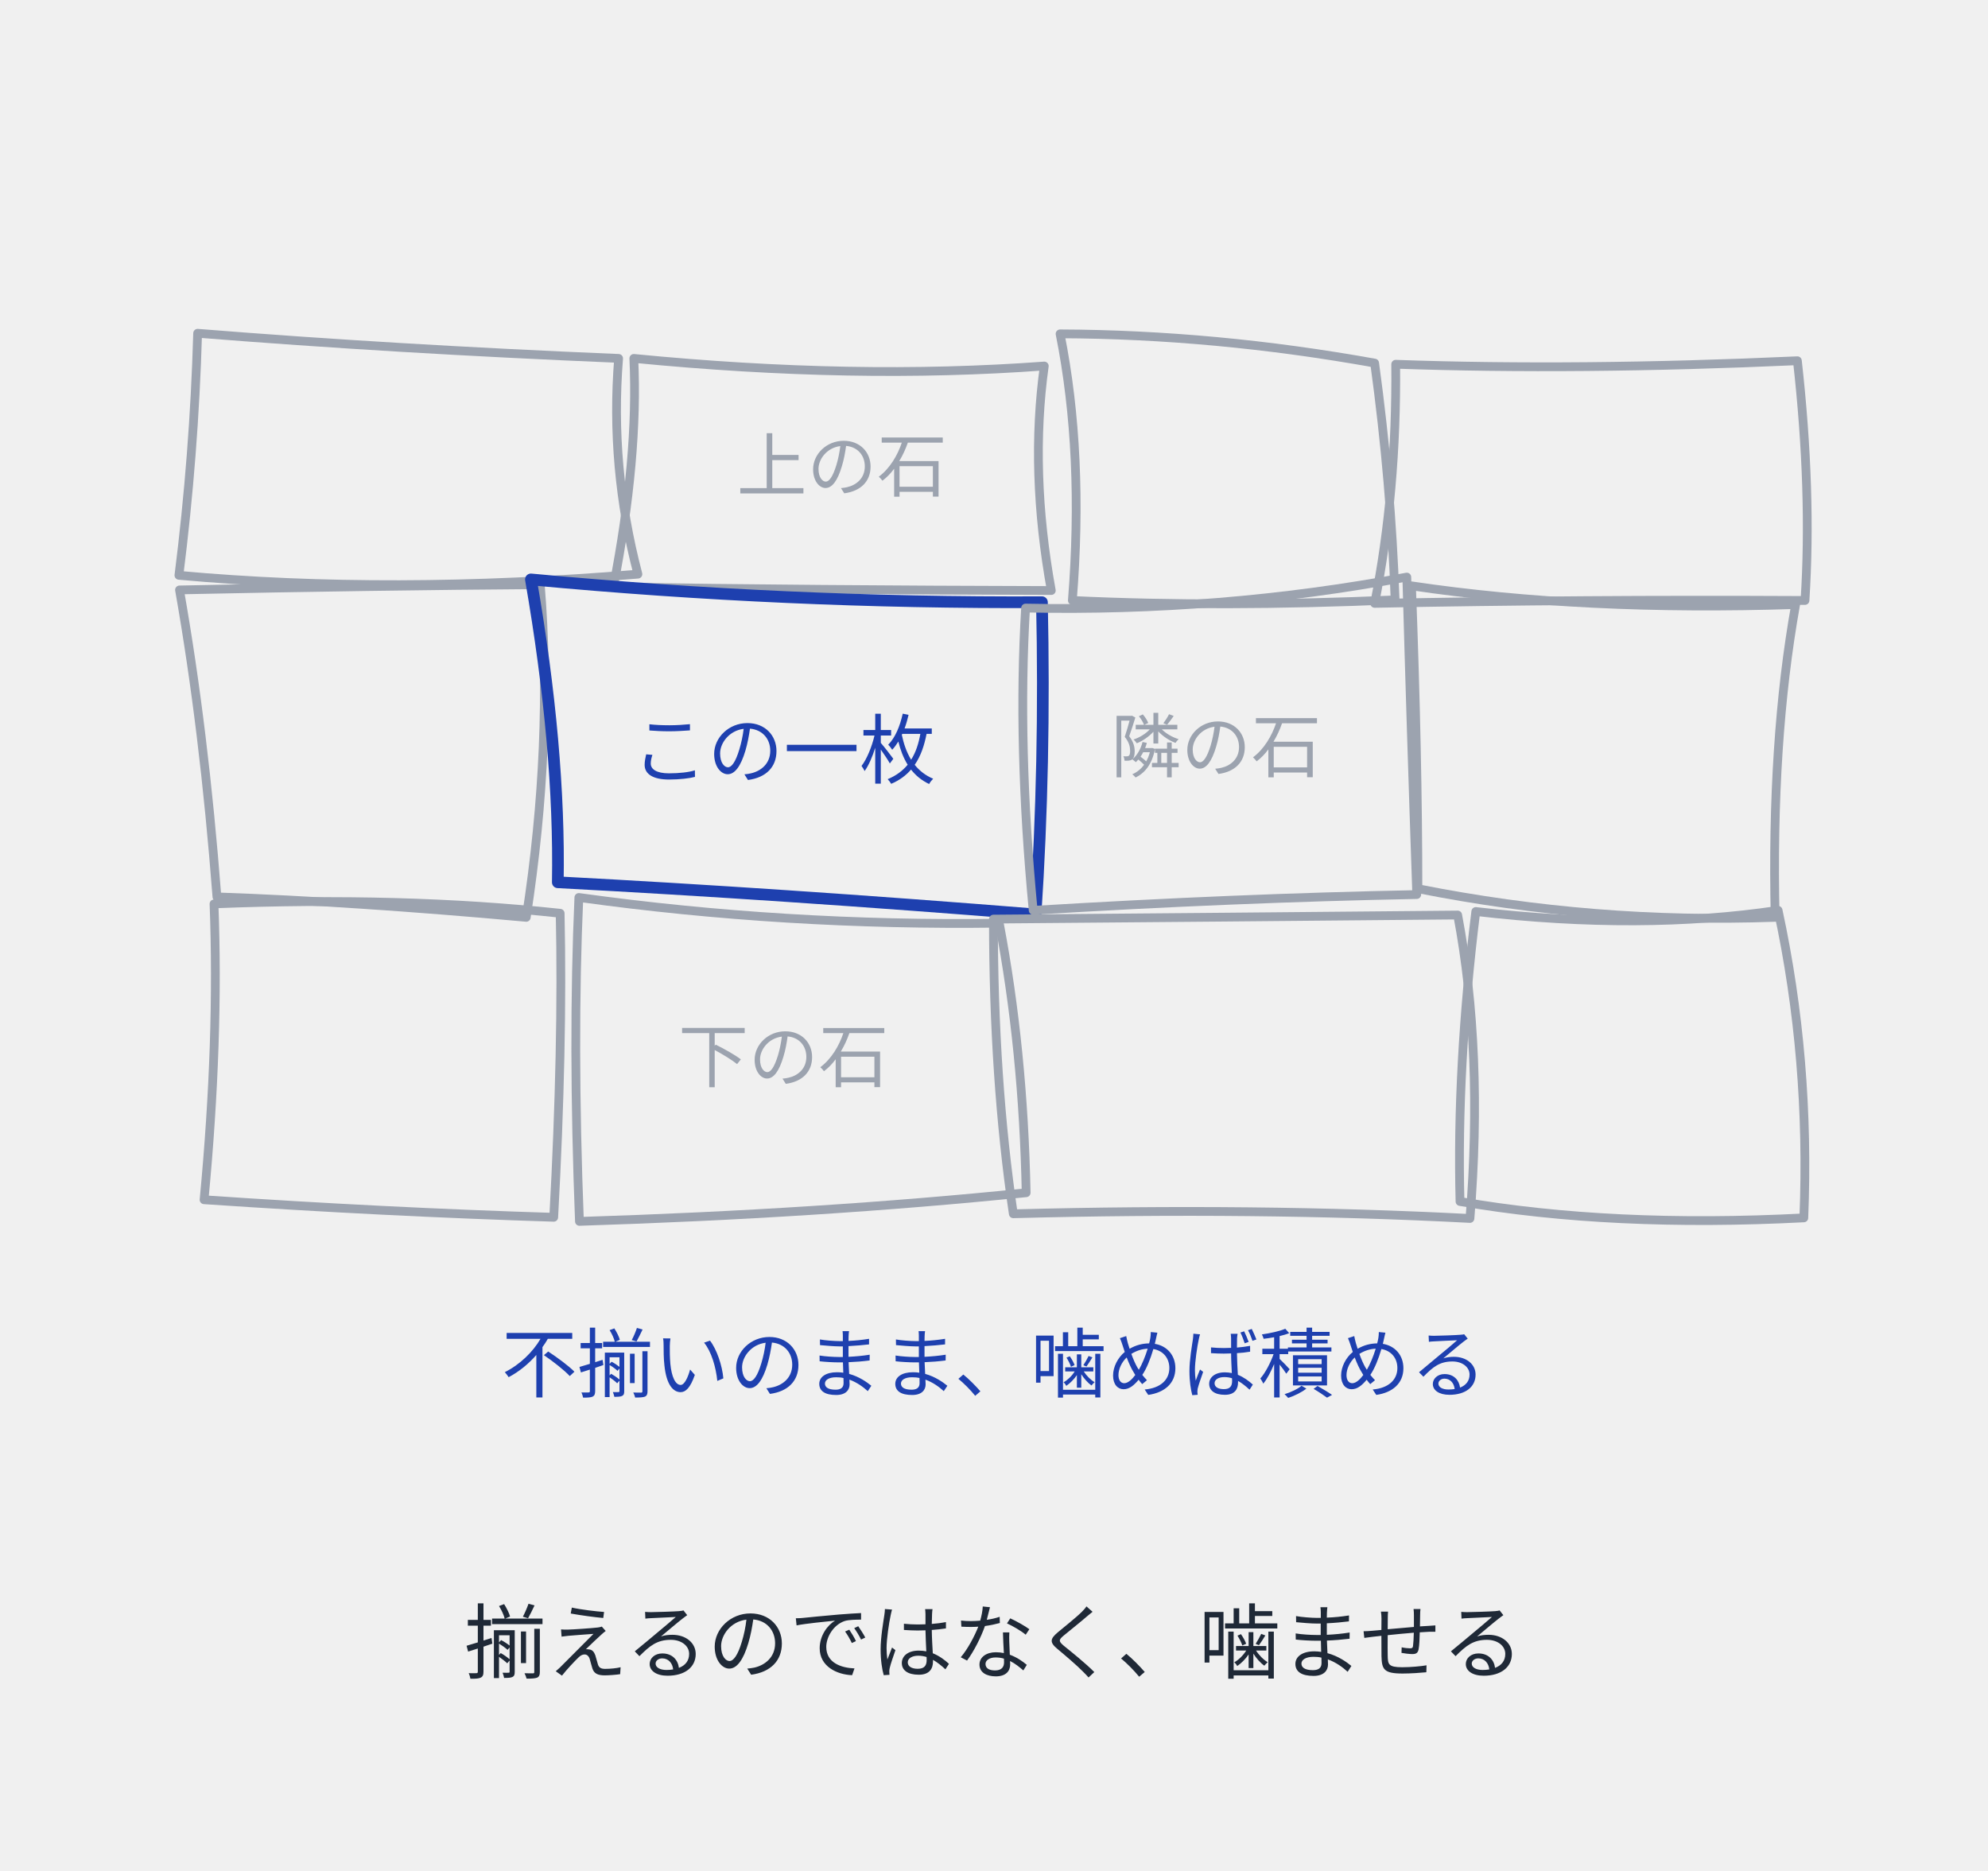
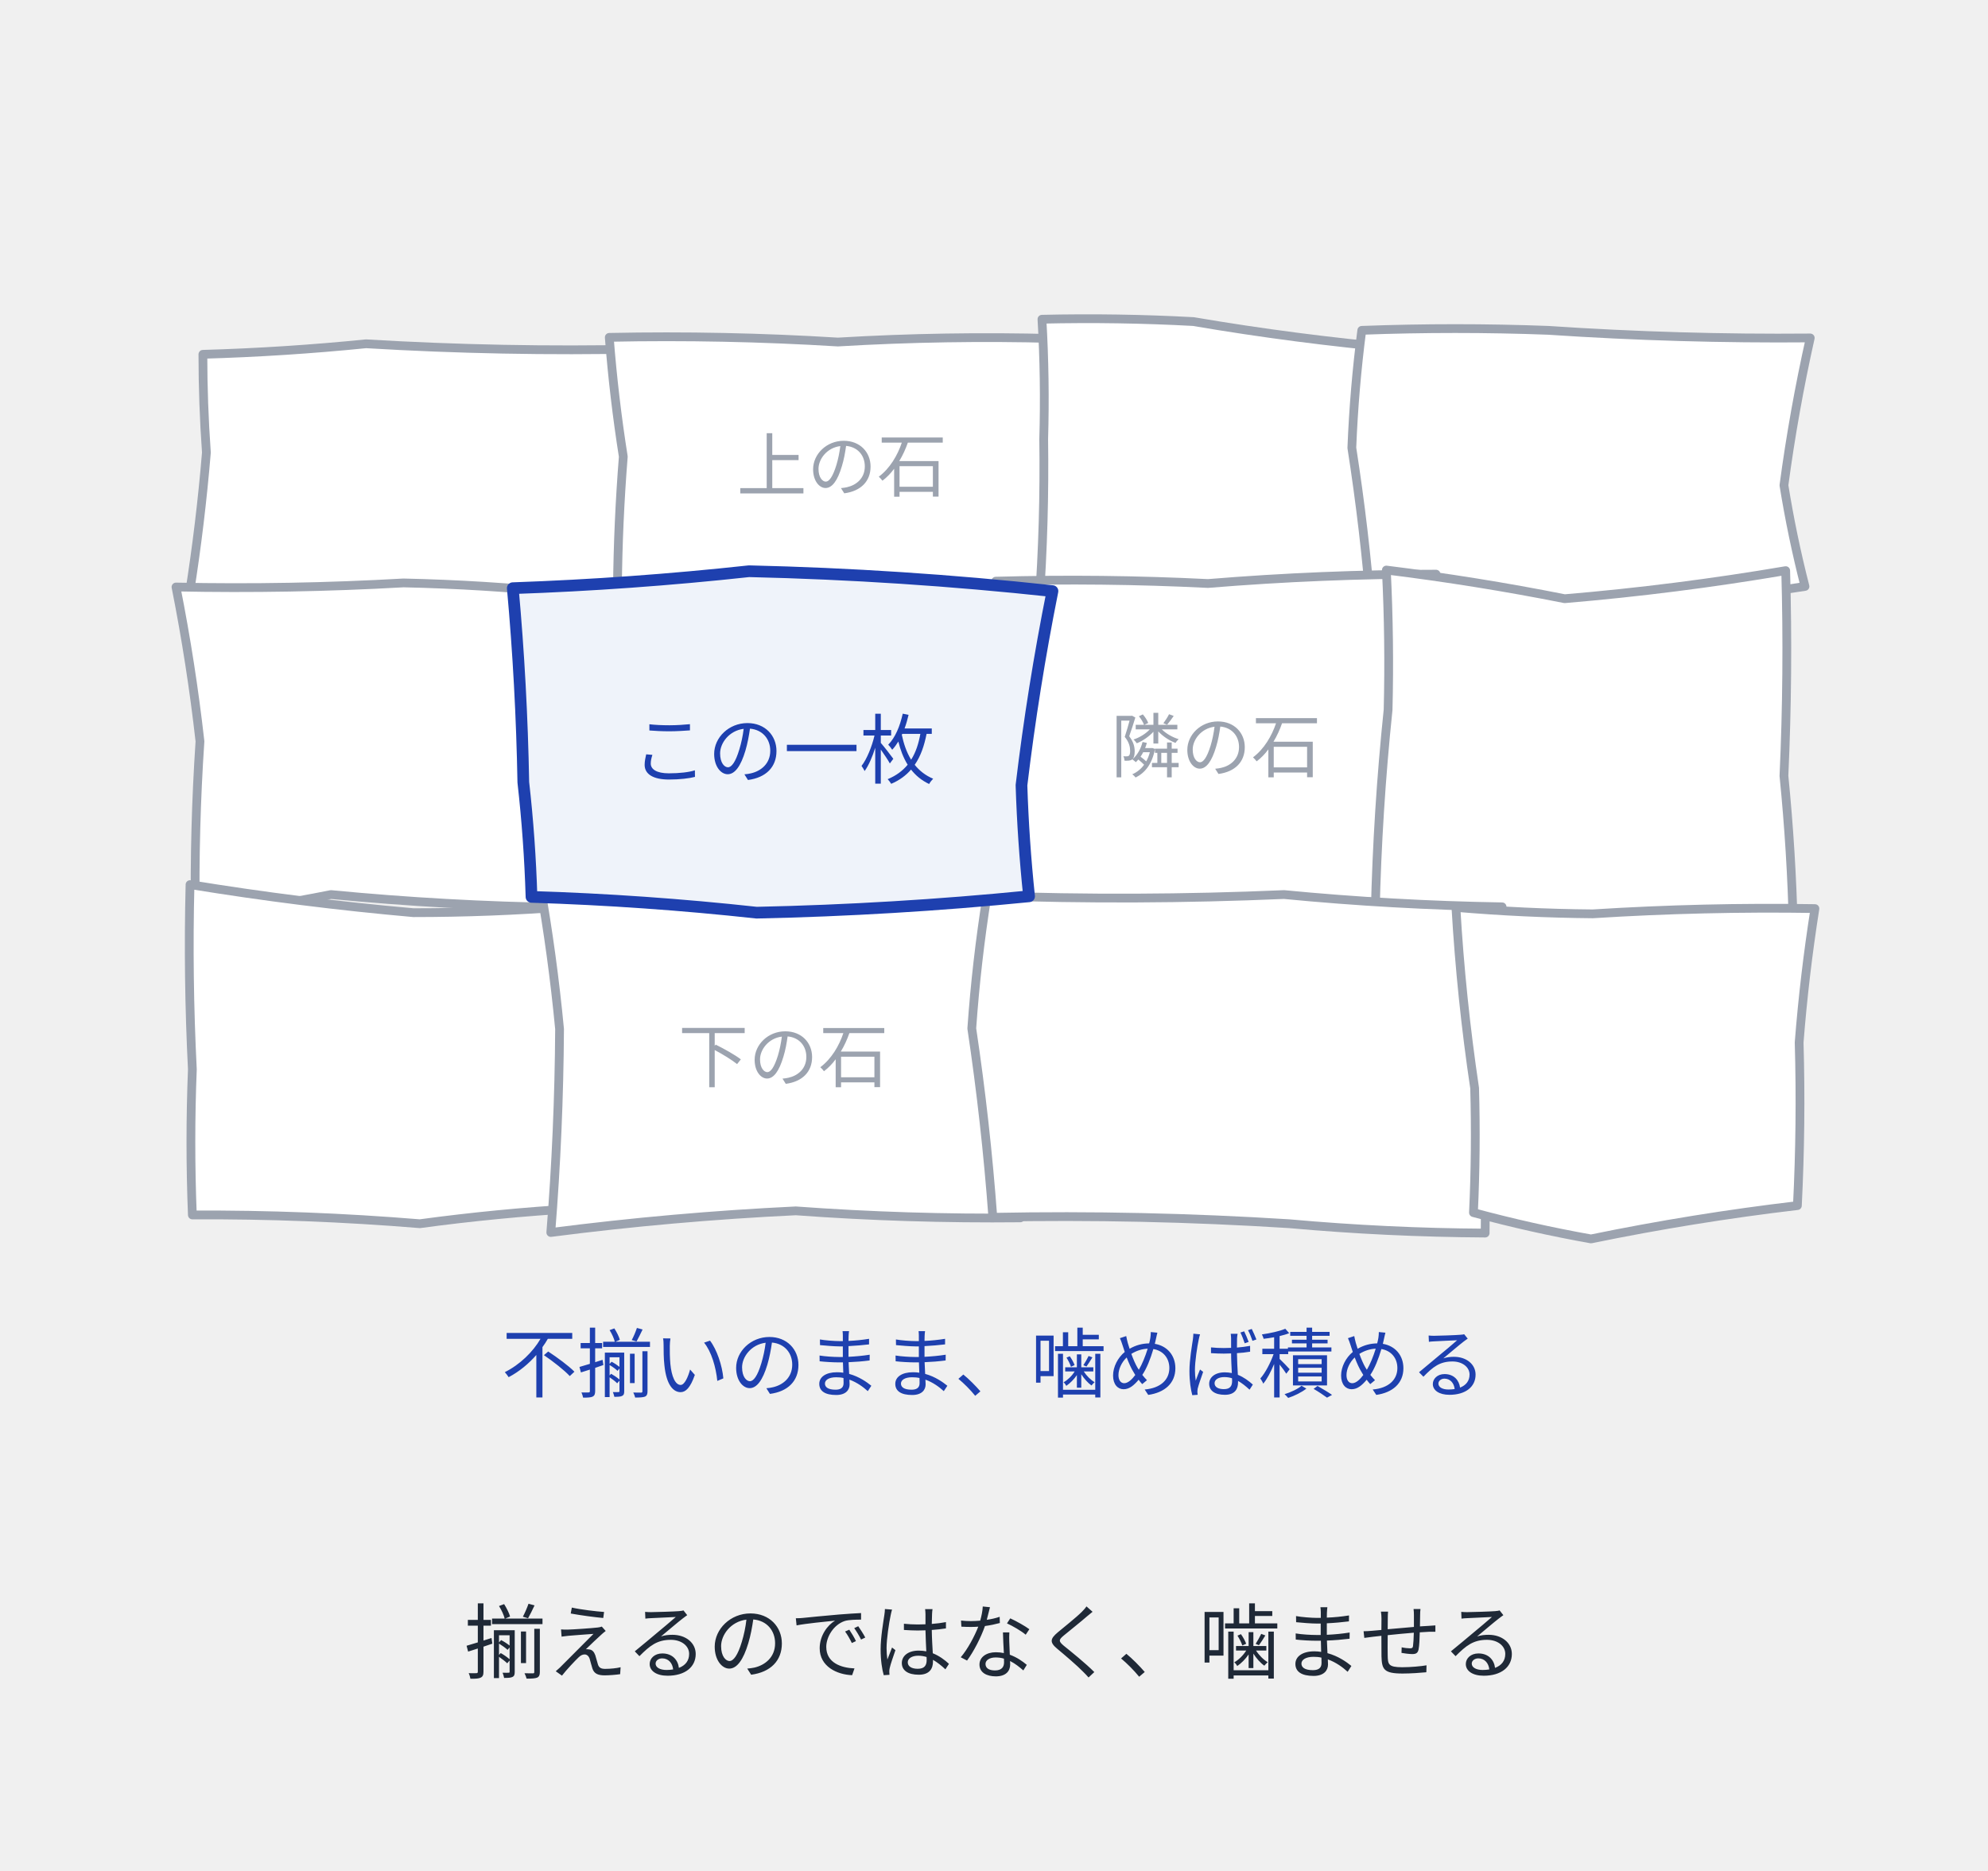
<svg xmlns="http://www.w3.org/2000/svg" width="340" height="320" viewBox="0 0 340 320" preserveAspectRatio="xMidYMid meet">
-   <path d="M33.8 57 Q67.4 59.7 105.8 61.3 Q104.3 79.9 109.1 98.2 Q66.8 101.7 30.6 98.4 Q33.2 77.8 33.8 57" fill="none" stroke="#9CA3AF" stroke-width="1.5" stroke-linecap="round" stroke-linejoin="round" />
-   <path d="M108.4 61.3 Q146.2 65 178.6 62.6 Q176.1 80.6 179.8 101 Q139.2 100.9 104.9 100.4 Q109.2 78.3 108.4 61.3" fill="none" stroke="#9CA3AF" stroke-width="1.5" stroke-linecap="round" stroke-linejoin="round" />
-   <path d="M181.3 57.1 Q207.8 57.2 235.1 62.1 Q237.9 82.6 238.6 102.6 Q208.8 103.9 183.4 102.7 Q185.4 77.6 181.3 57.1" fill="none" stroke="#9CA3AF" stroke-width="1.5" stroke-linecap="round" stroke-linejoin="round" />
-   <path d="M238.7 62.3 Q269.7 63.4 307.4 61.7 Q309.9 84.1 308.7 102.7 Q270.4 102.5 235.1 103.2 Q238.9 84 238.7 62.3" fill="none" stroke="#9CA3AF" stroke-width="1.5" stroke-linecap="round" stroke-linejoin="round" />
-   <path d="M30.7 100.9 Q64.1 100.2 92.4 100 Q94.6 127.1 90 156.9 Q60.3 154.2 37.1 153.4 Q34.9 124.7 30.7 100.9" fill="none" stroke="#9CA3AF" stroke-width="1.5" stroke-linecap="round" stroke-linejoin="round" />
-   <path d="M90.8 99.1 Q134.5 103.2 178.2 103 Q178.8 130.8 177.1 156.4 Q133.4 152.9 95.4 150.9 Q95.8 127.9 90.8 99.1" fill="none" stroke="#1E40AF" stroke-width="2" stroke-linecap="round" stroke-linejoin="round" />
-   <path d="M175.4 104 Q208.7 104.7 240.6 98.7 Q241.3 124.2 242.3 153 Q211.3 153.6 176.7 155.7 Q174 127.5 175.4 104" fill="none" stroke="#9CA3AF" stroke-width="1.5" stroke-linecap="round" stroke-linejoin="round" />
-   <path d="M241.4 100.2 Q271 104.6 307.1 103.4 Q302.9 126.8 303.6 156.9 Q272.7 158 242.5 152 Q242.5 129.2 241.4 100.2" fill="none" stroke="#9CA3AF" stroke-width="1.5" stroke-linecap="round" stroke-linejoin="round" />
-   <path d="M36.6 154.6 Q68.8 153.3 95.8 156.2 Q96.3 179 94.7 208.2 Q65.8 207.3 34.9 205.2 Q37.5 177.9 36.6 154.6" fill="none" stroke="#9CA3AF" stroke-width="1.5" stroke-linecap="round" stroke-linejoin="round" />
-   <path d="M99 153.5 Q134.3 158.4 170.9 157.9 Q175 179.5 175.5 204 Q140.3 207.6 99.1 208.9 Q97.9 178.2 99 153.5" fill="none" stroke="#9CA3AF" stroke-width="1.5" stroke-linecap="round" stroke-linejoin="round" />
-   <path d="M169.9 157.2 Q207.1 156.9 249.3 156.5 Q253.7 179.8 251.4 208.4 Q214.9 206.5 173.3 207.6 Q169.9 184.6 169.9 157.2" fill="none" stroke="#9CA3AF" stroke-width="1.5" stroke-linecap="round" stroke-linejoin="round" />
-   <path d="M252.4 155.9 Q280.7 159.2 304.1 155.7 Q309.6 181.2 308.5 208.3 Q275.7 210 249.7 205.5 Q249.1 182.5 252.4 155.9" fill="none" stroke="#9CA3AF" stroke-width="1.5" stroke-linecap="round" stroke-linejoin="round" />
+   <path d="M34.7 60.6 Q48.7 60.2 62.6 58.8 Q86 60.2 109.6 59.7 Q109.2 67.5 108.3 75.2 Q110.8 86.8 112.4 98.6 Q94.3 102.5 76 104.9 Q54.3 102.3 32.4 101.5 Q34.3 89.5 35.3 77.4 Q34.7 69 34.7 60.6 Z" fill="#FFFFFF" stroke="#9CA3AF" stroke-width="1.5" stroke-linejoin="round" />
+   <path d="M104.2 57.7 Q123.8 57.3 143.3 58.5 Q161.8 57.4 180.3 57.9 Q182.5 68.7 183.8 79.6 Q185 90.2 185.4 101 Q161.9 99.3 138.4 99.6 Q122 99.5 105.6 100.6 Q105.7 89.4 106.6 78.1 Q105 68 104.2 57.7 Z" fill="#FFFFFF" stroke="#9CA3AF" stroke-width="1.5" stroke-linejoin="round" />
+   <path d="M178.2 54.6 Q191.2 54.3 204.1 55 Q221.7 58 239.5 59.6 Q240.6 66.9 242.2 74 Q242.4 89.1 241.3 104.2 Q224.3 104.4 207.3 106 Q192.5 105.3 177.7 103.4 Q178.7 89.3 178.5 75.1 Q178.8 64.8 178.2 54.6 Z" fill="#FFFFFF" stroke="#9CA3AF" stroke-width="1.5" stroke-linejoin="round" />
+   <path d="M232.9 56.5 Q248.9 55.9 264.8 56.5 Q287.2 58 309.6 57.8 Q306.8 70.3 305.1 83 Q306.5 91.7 308.7 100.3 Q288.9 103.4 268.9 104.8 Q251.7 104.1 234.5 104.8 Q233.4 90.7 231.2 76.6 Q231.6 66.5 232.9 56.5 Z" fill="#FFFFFF" stroke="#9CA3AF" stroke-width="1.5" stroke-linejoin="round" />
+   <path d="M30.1 100.4 Q49.6 100.8 69 99.7 Q82.8 100 96.4 101.4 Q96.3 113.6 97.2 125.7 Q97.2 140.4 96.1 155.2 Q76.3 154.9 56.6 153 Q45.1 155.3 33.4 156.7 Q33.2 141.7 34.2 126.8 Q32.7 113.5 30.1 100.4 Z" fill="#FFFFFF" stroke="#9CA3AF" stroke-width="1.5" stroke-linejoin="round" />
+   <path d="M170.3 99.4 Q188.5 98.9 206.6 99.8 Q226.1 98.2 245.6 98.2 Q246.3 111.9 245.8 125.6 Q242.9 139.8 241.2 154.3 Q227.9 156.2 214.5 157 Q193.3 156.6 172.2 154.6 Q173.4 142 173.7 129.4 Q172.6 114.3 170.3 99.4 Z" fill="#FFFFFF" stroke="#9CA3AF" stroke-width="1.5" stroke-linejoin="round" />
+   <path d="M237.1 97.5 Q252.5 99.4 267.6 102.4 Q286.6 100.8 305.4 97.6 Q305.9 115.2 305.1 132.7 Q306.4 145.7 306.7 158.7 Q291.1 157.9 275.6 158.4 Q255.4 156.4 235.2 156.1 Q235.6 138.7 237.4 121.4 Q237.7 109.5 237.1 97.5 Z" fill="#FFFFFF" stroke="#9CA3AF" stroke-width="1.5" stroke-linejoin="round" />
+   <path d="M32.5 151.3 Q51.5 154.4 70.7 156.1 Q83.8 156.1 96.9 155.1 Q98.6 167.2 99.3 179.3 Q98.4 193 98.6 206.7 Q85.1 207.5 71.8 209.3 Q52.3 207.7 32.9 207.8 Q32.4 195.3 32.9 182.9 Q32.1 167.1 32.5 151.3 Z" fill="#FFFFFF" stroke="#9CA3AF" stroke-width="1.5" stroke-linejoin="round" />
+   <path d="M92.3 151 Q113.3 152.7 134.4 152.7 Q153.7 153.6 173.1 153 Q172.8 165.9 173.6 178.7 Q174.6 193.5 174.5 208.3 Q155.2 208.5 136.1 207.1 Q115.1 208.1 94.2 210.8 Q95.6 193.4 95.7 176 Q94.5 163.4 92.3 151 Z" fill="#FFFFFF" stroke="#9CA3AF" stroke-width="1.5" stroke-linejoin="round" />
+   <path d="M168.8 153.2 Q194.2 154.1 219.6 153 Q238.2 154.8 256.9 155.1 Q255.3 165.9 253 176.4 Q254.2 193.6 254 210.9 Q237.2 210.8 220.5 209.3 Q195.2 207.7 169.8 208.2 Q168.6 191.9 166.2 175.9 Q167 164.5 168.8 153.2 Z" fill="#FFFFFF" stroke="#9CA3AF" stroke-width="1.5" stroke-linejoin="round" />
+   <path d="M249 155.2 Q260.7 156.2 272.4 156.3 Q291.4 155.1 310.4 155.4 Q308.6 166.8 307.7 178.3 Q308.1 192.2 307.4 206.2 Q289.6 208.3 272.1 211.9 Q262 210.1 252 207.4 Q252.5 196.8 252.2 186.1 Q249.9 170.7 249 155.2 Z" fill="#FFFFFF" stroke="#9CA3AF" stroke-width="1.5" stroke-linejoin="round" />
+   <path d="M87.7 100.6 Q107.9 99.9 128.1 97.7 Q154.1 98.3 180 101.1 Q176.7 117.6 174.7 134.3 Q175 143.8 176 153.3 Q152.8 155.6 129.4 156.1 Q110.2 154 90.9 153.4 Q90.6 143.5 89.5 133.8 Q89.2 117.1 87.7 100.6 Z" fill="#EFF3FA" stroke="#1E40AF" stroke-width="2" stroke-linejoin="round" />
  <text x="144" y="84" text-anchor="middle" font-family="sans-serif" font-size="12" fill="#9CA3AF">上の石</text>
  <text x="208" y="132" text-anchor="middle" font-family="sans-serif" font-size="12" fill="#9CA3AF">隣の石</text>
  <text x="134" y="185" text-anchor="middle" font-family="sans-serif" font-size="12" fill="#9CA3AF">下の石</text>
  <text x="134" y="133" text-anchor="middle" font-family="sans-serif" font-size="13" fill="#1E40AF">この一枚</text>
  <text x="170" y="238" text-anchor="middle" font-family="sans-serif" font-size="13" fill="#1E40AF">不揃いのまま、噛めば積める</text>
  <text x="170" y="286" text-anchor="middle" font-family="sans-serif" font-size="14" fill="#1F2937">揃えるのではなく、噛ませる</text>
</svg>
